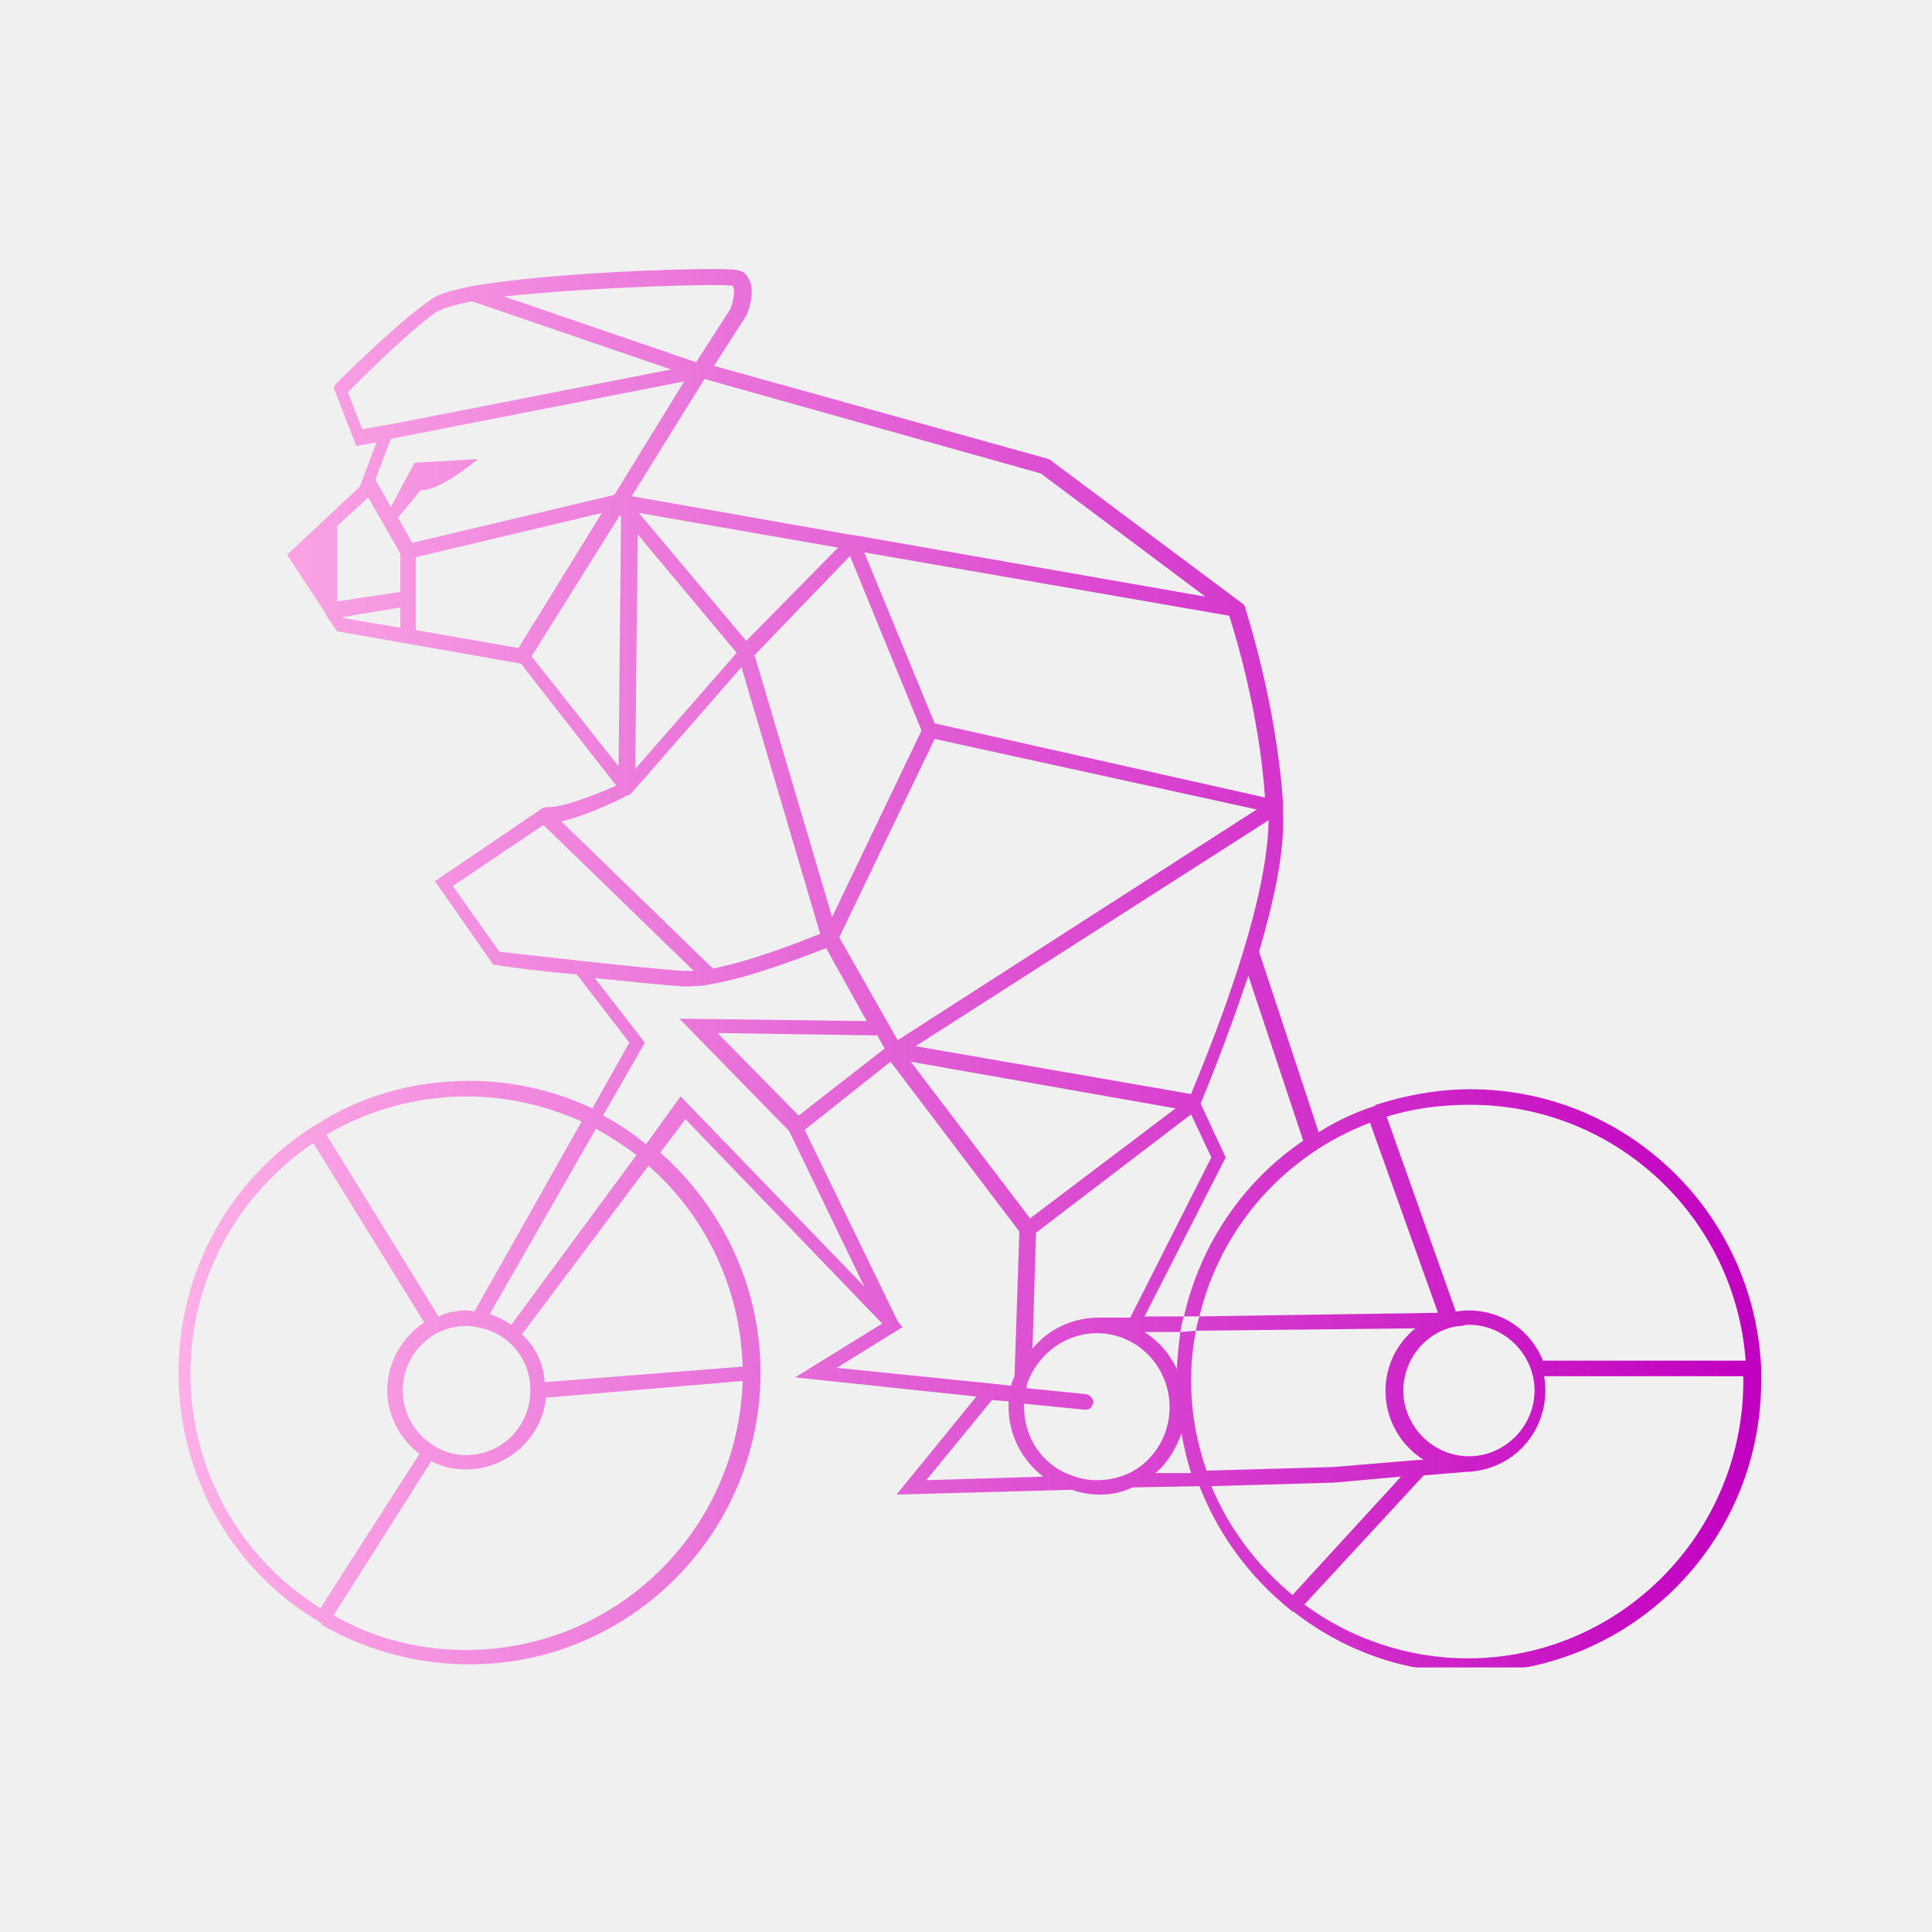
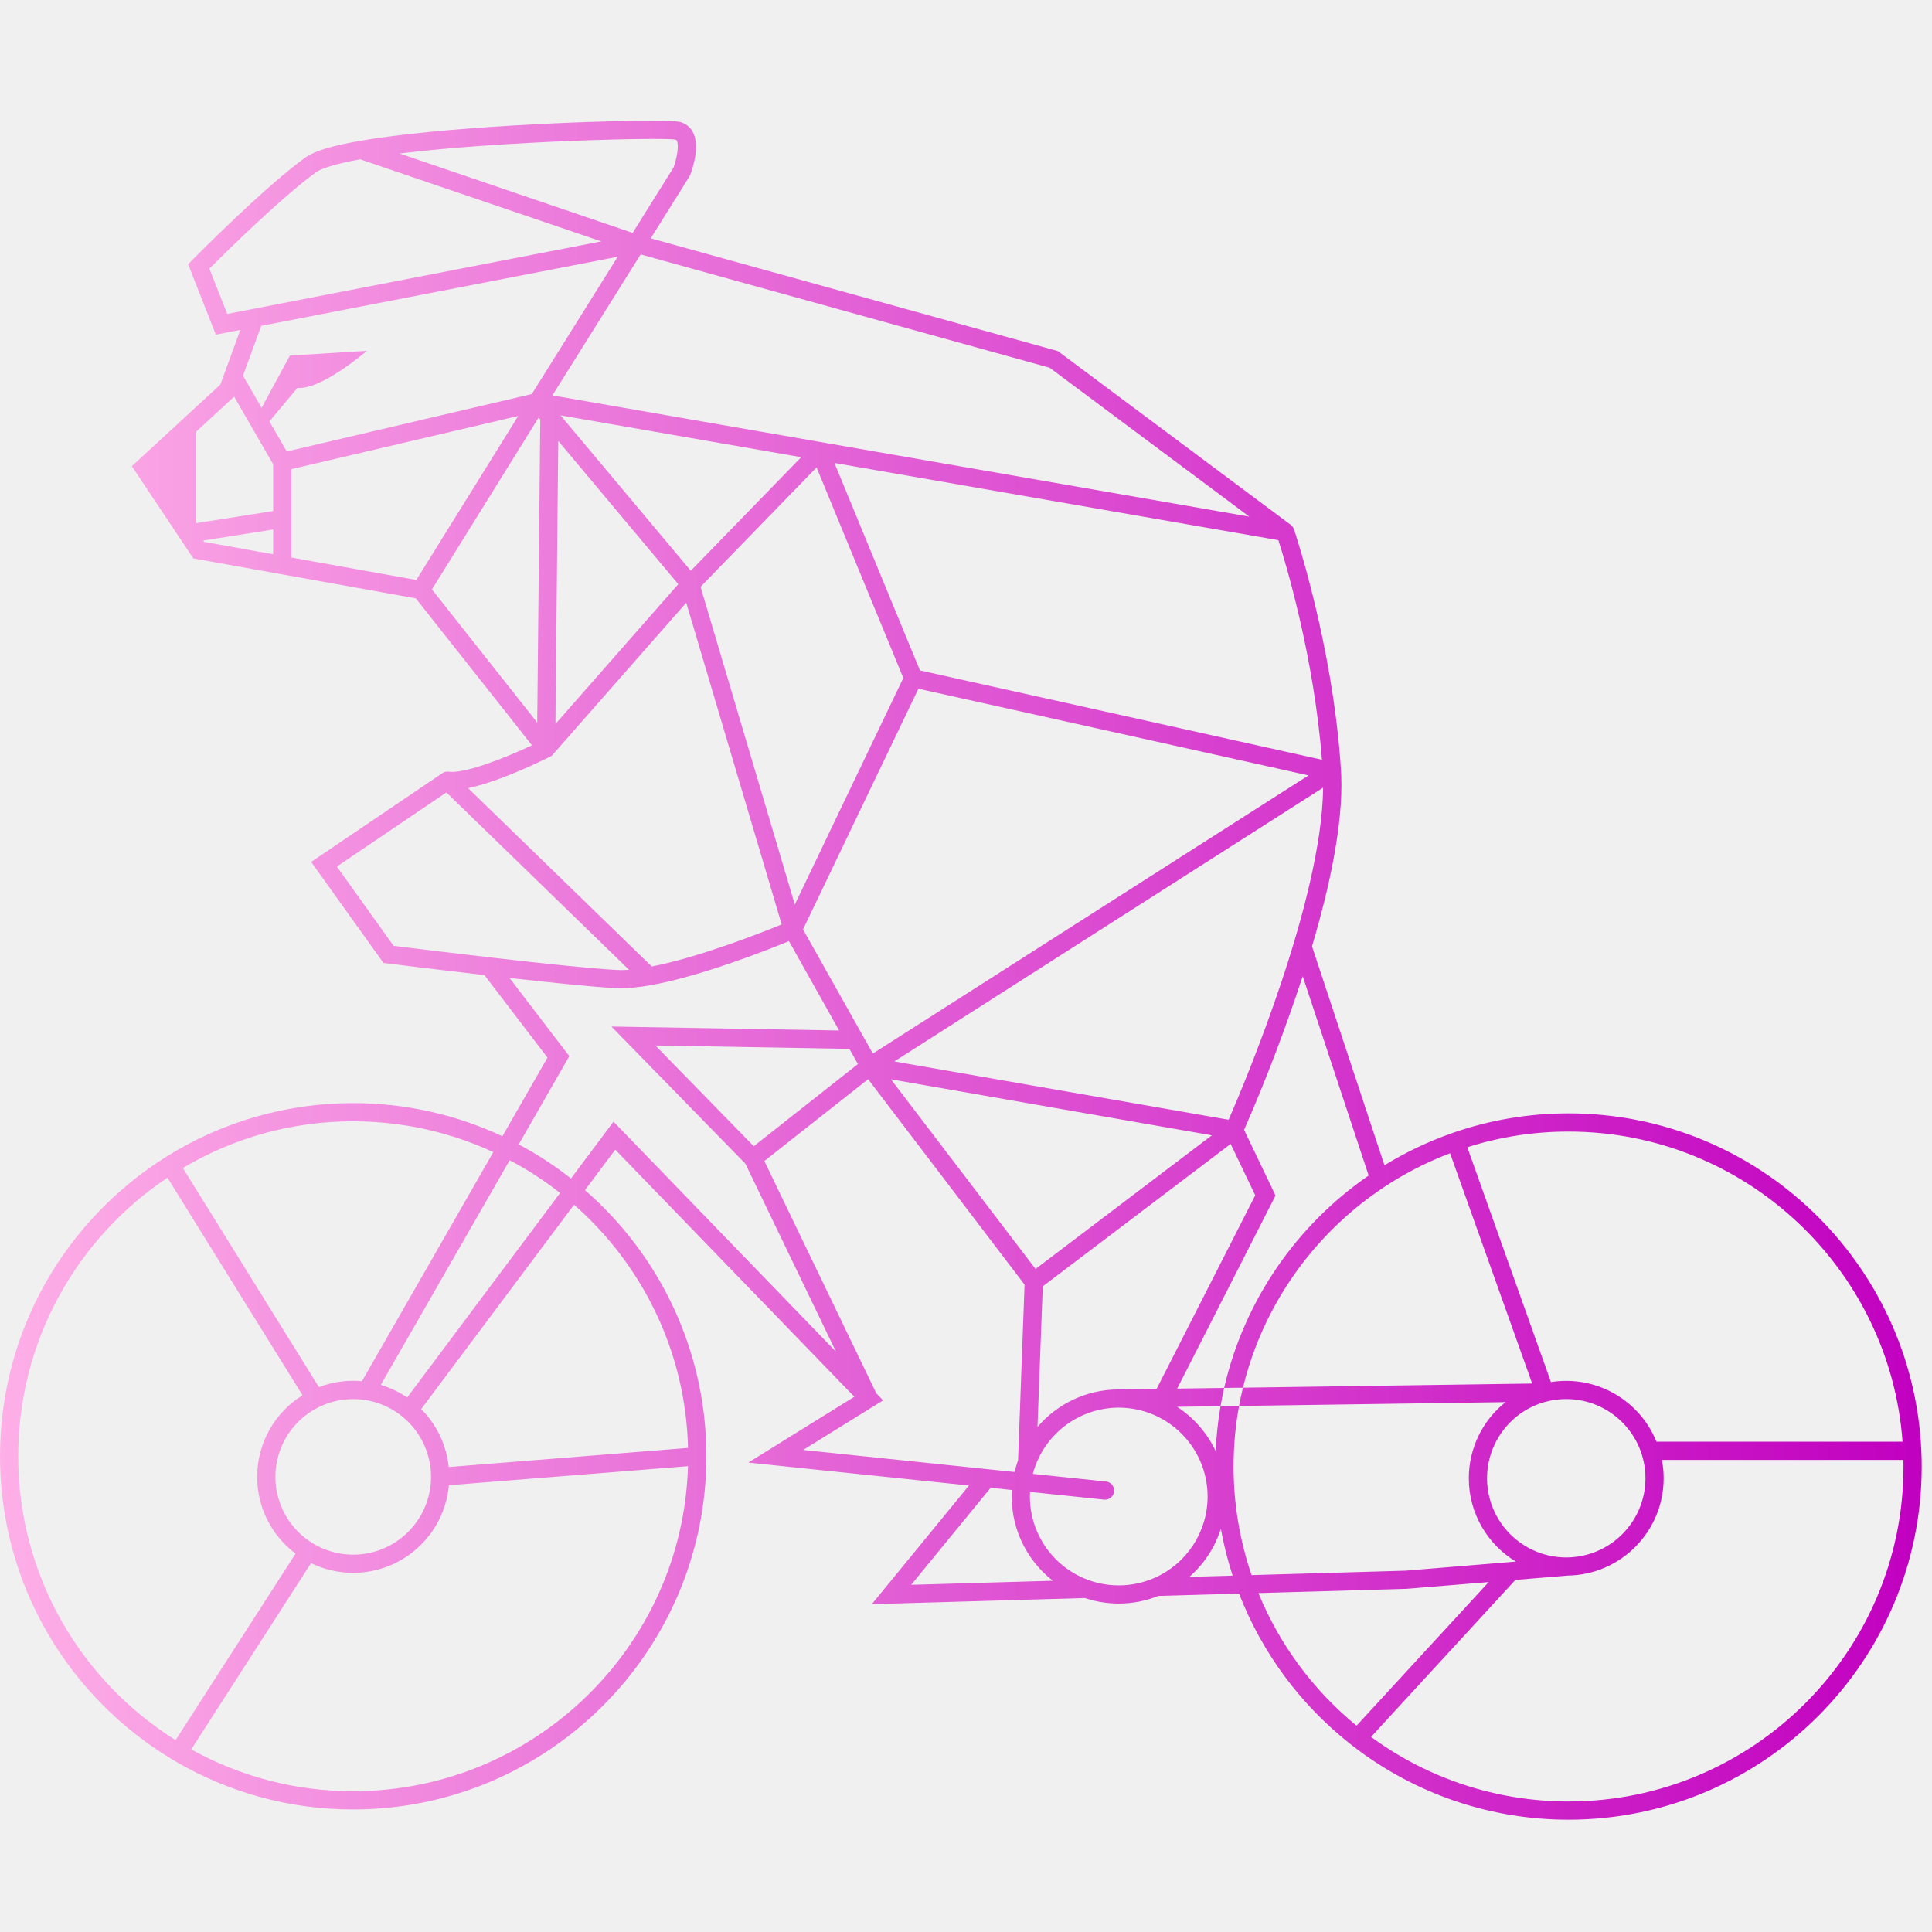
- <svg xmlns="http://www.w3.org/2000/svg" fill="none" viewBox="0 0 128 128">
-   <mask id="a" width="106" height="94" x="11" y="17" maskUnits="userSpaceOnUse" style="mask-type:luminance">
-     <path fill="#fff" d="M116.882 17H11v93.474h105.882z" />
-   </mask>
-   <g mask="url(#a)">
-     <path fill="url(#b)" fill-rule="evenodd" d="M116.682 90.622c-.474-10.298-8.929-18.457-19.28-18.457-2.134 0-4.267.396-6.243 1.03l-.079.079a16 16 0 0 0-3.713 1.743l-3.951-11.962c.948-3.248 1.738-6.654 1.58-9.347v-.634c-.474-6.654-2.45-12.595-2.528-12.912a.52.52 0 0 0-.237-.237l-12.722-9.506-22.203-6.179 2.133-3.327.079-.158c.079-.238.553-1.505.079-2.298q-.237-.475-.711-.554c-.948-.238-12.01.079-17.463 1.03-1.58.317-2.45.554-2.923.95-2.292 1.585-6.085 5.387-6.243 5.545l-.158.238 1.502 3.881 1.343-.237-1.106 2.93-4.82 4.516 2.607 3.96v.08l.711 1.03 12.169 2.139 6.321 8.08c-1.422.633-3.477 1.425-4.425 1.425h-.079a.9.9 0 0 0-.395.08l-7.111 4.832 3.872 5.545h.236c.238.079 2.608.396 5.295.633l3.476 4.516-2.45 4.357a19.1 19.1 0 0 0-8.138-1.823c-3.793 0-7.27 1.03-10.193 2.932q-.079 0-.158.079c-5.373 3.406-8.929 9.426-8.929 16.318 0 7.05 3.714 13.229 9.403 16.556q.08.079.08.158c2.923 1.664 6.241 2.614 9.797 2.614 10.588 0 19.28-8.634 19.28-19.328 0-5.783-2.608-11.01-6.637-14.576l1.66-2.218 13.037 13.546-5.769 3.565 12.011 1.267-5.294 6.496 11.615-.317q.87.317 1.897.317 1.106 0 2.133-.475l4.425-.08a19.73 19.73 0 0 0 6.084 8.239l.08.079h.078c3.24 2.535 7.27 4.04 11.695 4.04 10.667 0 19.28-8.635 19.28-19.329zm-19.28-17.427c9.64 0 17.541 7.446 18.252 16.952h-13.432a5.25 5.25 0 0 0-4.9-3.327q-.473 0-.868.079L91.87 73.987c1.738-.554 3.634-.792 5.53-.792m4.267 18.932c0 2.377-1.976 4.357-4.346 4.357s-4.346-1.98-4.346-4.357c0-1.98 1.343-3.723 3.24-4.198q.314-.08.632-.08.237-.079.474-.079c2.37 0 4.346 1.98 4.346 4.357M78.912 72.482l-18.253-3.169 23.389-14.971c-.08 6.178-4.346 16.16-5.136 18.14m-23.31-10.377 6.321-13.15 21.335 4.674-23.784 15.288zm3.003 7.367-5.69 4.436-5.373-5.466 10.589.158zM42.327 33.983l13.196 2.298-6.084 6.178zm6.48 9.269-6.717 7.683.158-15.526zm7.506-6.417 4.741 11.566-5.926 12.357-5.136-17.348zM68.64 81.671l10.272-7.842 1.343 2.851-5.373 10.615h-2.054c-1.818 0-3.398.792-4.425 2.06zm-.395-.95-7.902-10.378 17.542 3.09zM83.81 52.836l-21.888-4.912-4.662-11.327 24.18 4.198c.394 1.267 1.975 6.337 2.37 12.04M68.956 31.369l10.904 8.16-23.073-4.04-.553-.08-14.38-2.535 4.82-7.763zM48.49 18.933c.079 0 .079 0 .079.079.158.238 0 .95-.158 1.426l-2.292 3.564L33.4 19.645c5.768-.633 14.46-.87 15.092-.712m-24.495 9.505-.948-2.455c.869-.872 3.95-3.961 5.847-5.308.158-.079.71-.396 2.37-.713l13.196 4.516L25.418 28.2h-.079zm2.528 13.15-3.793-.634v-.079l3.793-.634zm0-2.376-4.188.633v-4.99l2.055-1.901 2.133 3.723zm-.158-4.912 1.502-1.822c1.264.08 3.792-2.06 3.792-2.06l-4.188.238-1.58 2.931-1.027-1.822 1.027-2.693L45.33 25.27l-4.583 7.446-.079.08-13.354 3.168zm1.185 7.447v-4.833l12.327-2.93-5.531 8.95zm7.665 1.742 5.847-9.347.08.08-.159 16.555zm6.084 9.348q.237-.159.395-.159l.08-.079.157-.158 7.19-8.239 5.216 17.665c-1.185.475-4.583 1.822-7.112 2.297l-10.035-9.743c1.423-.317 3.32-1.188 4.11-1.584m-8.217 10.218L30 58.7l6.005-4.04 9.956 9.664h-.632c-2.686-.159-10.746-1.11-12.247-1.268m6.4 11.724a23.5 23.5 0 0 1 2.686 1.743L33.873 87.77a6 6 0 0 0-1.423-.713zm-4.346 17.269v.08a4.255 4.255 0 0 1-4.267 4.277c-.79 0-1.501-.238-2.133-.634-1.265-.792-2.055-2.139-2.055-3.644 0-2.376 1.897-4.277 4.188-4.277q.395 0 .711.079a4.17 4.17 0 0 1 3.556 4.119M30.87 72.64c2.766 0 5.373.634 7.665 1.664l-7.112 12.595a1.8 1.8 0 0 0-.553-.08q-.948 0-1.817.397l-7.428-12.04c2.687-1.585 5.926-2.536 9.245-2.536M12.617 91.018c0-6.416 3.24-11.961 8.139-15.288l7.349 11.882c-1.423.95-2.45 2.614-2.45 4.515 0 1.664.87 3.248 2.133 4.199l-6.558 10.218a18.27 18.27 0 0 1-8.613-15.526m18.253 18.299c-3.16 0-6.163-.792-8.77-2.297l6.479-10.22c.71.397 1.5.555 2.291.555 2.766 0 5.057-2.138 5.294-4.752l13.038-1.11c-.316 9.902-8.376 17.824-18.332 17.824m18.332-18.774-13.117 1.03a4.64 4.64 0 0 0-1.501-3.169l8.376-11.17c3.713 3.249 6.084 8.002 6.242 13.309M45.093 72.64l-2.292 3.169a16.7 16.7 0 0 0-2.844-1.901l2.765-4.832-3.318-4.278c2.291.238 4.662.475 5.847.555.553 0 1.185 0 1.896-.159 2.766-.475 6.322-1.901 7.586-2.376l2.687 4.832-12.406-.159 7.27 7.447 4.977 10.298zm10.351 17.982 4.346-2.693-.316-.396-6.163-12.675L59 70.343l8.534 11.249-.317 9.585a3 3 0 0 0-.236.633l-1.423-.158zm5.926 7.446 4.346-5.307 1.106.08v.395c0 1.822.87 3.486 2.292 4.595zm13.275-.396a5.1 5.1 0 0 1-1.975.396q-.87 0-1.66-.317c-1.896-.633-3.16-2.455-3.16-4.515V93l4.03.396h.079q.355 0 .474-.476c0-.237-.158-.475-.475-.554l-3.95-.396q0-.238.079-.396c.71-1.901 2.528-3.248 4.583-3.248 2.686 0 4.82 2.218 4.82 4.911 0 1.98-1.186 3.723-2.845 4.436m1.896-.079c.79-.634 1.344-1.584 1.739-2.614q.237 1.347.632 2.614zm2.37-6.1q0-1.663.317-3.326l-1.027.079q-.159 1.188-.237 2.455c-.474-1.03-1.186-1.822-2.134-2.455h2.37q.08-.555.238-1.03H75.83l5.373-10.536-1.659-3.564a133 133 0 0 0 3.16-8.476L86.34 75.57c-3.95 2.694-6.795 6.813-7.901 11.645h1.027c1.422-5.941 5.69-10.694 11.3-12.833l4.503 12.595-15.803.238a6 6 0 0 0-.237.95l14.539-.158a5.3 5.3 0 0 0-1.975 4.12 5.4 5.4 0 0 0 2.528 4.594h-.316l-5.69.475-8.375.238c-.632-1.822-1.027-3.803-1.027-5.942m1.344 6.971 8.139-.237 4.425-.396-7.19 7.842c-2.292-1.901-4.189-4.357-5.374-7.209m16.989 11.407c-4.03 0-7.823-1.346-10.826-3.564l7.902-8.556 2.845-.237c2.923-.08 5.215-2.456 5.215-5.387q0-.475-.079-.95h13.195v.316c0 10.14-8.217 18.378-18.252 18.378" clip-rule="evenodd" />
-   </g>
+ <svg xmlns="http://www.w3.org/2000/svg" viewBox="0 0 128 128">
+   <path fill="url(#_beradrome-a)" d="M23.82 9.338q-.014.004-.024.003c-1.846.326-2.98.673-3.563 1.094-2.714 1.953-7.302 6.595-7.494 6.792l-.275.277 1.835 4.668 1.624-.314-1.323 3.62-5.866 5.408 3.184 4.773c.016.031.04.059.06.088l.832 1.25 14.737 2.645 7.697 9.735c-1.718.808-4.183 1.785-5.337 1.765a3 3 0 0 1-.185-.016.6.6 0 0 0-.39.08q-.035.021-.064.045l-8.653 5.854 4.79 6.692.261.031c.236.033 3.14.394 6.429.776l4.177 5.465-2.987 5.21a23.25 23.25 0 0 0-9.887-2.195 23.25 23.25 0 0 0-12.36 3.54q.001.001-.005.002l-.152.097C4.345 80.877 0 88.178 0 96.482c0 8.524 4.584 15.998 11.416 20.088l.18.109a23.23 23.23 0 0 0 11.802 3.201c12.902 0 23.397-10.492 23.401-23.394v-.004c0-7.028-3.116-13.345-8.042-17.632l2.006-2.682L56.602 92.54l-7.024 4.36 14.62 1.519-6.438 7.861 14.114-.406a7.1 7.1 0 0 0 2.247.365c.925 0 1.81-.177 2.622-.506h.007l5.34-.153a23.5 23.5 0 0 0 7.411 9.996c0 .004 0 .007.008.007.044.034.084.065.129.102q.005.007.012.007a23.27 23.27 0 0 0 14.27 4.866c12.903 0 23.397-10.495 23.397-23.398q0-.518-.024-1.029v-.013q0-.03-.003-.055c-.577-12.392-10.833-22.3-23.37-22.3-2.67 0-5.235.45-7.628 1.278h-.004l-.1.037a23.4 23.4 0 0 0-4.464 2.123l-4.8-14.504c1.161-3.916 2.055-8.053 1.938-11.279v-.003q-.006-.178-.017-.358c-.007-.149-.02-.302-.031-.45-.564-7.978-2.985-15.24-3.085-15.541-.005-.009-.008-.012-.008-.02a.63.63 0 0 0-.237-.298l-15.4-11.488-26.972-7.47 2.57-4.11.052-.1c.116-.31.683-1.894.16-2.847a1.32 1.32 0 0 0-.92-.668C44.754 8.023 44.084 8 43.1 8c-4.154 0-13.93.405-19.28 1.338m2.657.832c6.937-.849 17.46-1.074 18.259-.922.069.017.08.037.101.068.173.319-.008 1.216-.212 1.778l-2.711 4.335zm-12.605 7.628c1.045-1.046 4.81-4.758 7.068-6.386.23-.165.913-.494 2.924-.856l15.967 5.436-23.068 4.475a.4.4 0 0 0-.076.016l-1.633.314zM54.74 29.353l-.643-.112-17.499-3.045 5.846-9.34 27.1 7.508 13.225 9.863zM16.1 24.89l1.205-3.301 23.62-4.58-5.61 8.967-.08.132h-.004L19 29.912l-1.15-1.991 1.857-2.222c1.576.156 4.6-2.454 4.6-2.454l-5.102.314-1.874 3.463zM13 28.597l2.512-2.317 2.586 4.48v3.097L13 34.66zm24.136-1.078L53.08 30.29l-7.314 7.523zm-17.832 9.418v-5.855l15.03-3.522-6.751 10.864zm9.313 2.111 7.068-11.38.109.13-.201 20.075zm8.37-9.832 7.95 9.486-8.138 9.264zm23.962 15.2-5.666-13.743 29.413 5.114c.478 1.496 2.356 7.715 2.886 14.547zm-14.536-5.537 7.687-7.91 5.746 13.945v.005l-7.188 15.009zM13.526 35.9l-.06-.088 4.632-.732v1.64zm17.487 16.317c1.757-.366 4.013-1.395 4.994-1.874.218-.1.374-.18.446-.217l.101-.053.228-.26 8.683-9.88 6.324 21.314c-1.408.576-5.497 2.18-8.608 2.787zm22.19 9.36 7.644-15.947 25.847 5.742L57.828 69.8zm6.048 8.746L87.66 52.184c-.08 7.447-5.207 19.581-6.26 22.002zm-18.387-6.06c-3.224-.168-13.051-1.383-14.785-1.596l-3.76-5.255 7.255-4.91L41.672 64.25a8 8 0 0 1-.53.021q-.144 0-.278-.009m2.2 1.018c.016-.004.027-.008.044-.008 3.336-.595 7.7-2.316 9.163-2.92l3.321 5.92-15.085-.262 8.878 9.088v.003l6.002 12.453-14.74-15.243-2.818 3.767a23.4 23.4 0 0 0-3.463-2.26l3.354-5.846-3.964-5.18c2.777.311 5.565.6 7.044.677q.146.007.303.007c.579 0 1.248-.073 1.96-.196m41.443 13.928-2.08-4.35v-.004a113 113 0 0 0 3.881-10.182l4.37 13.21c-4.755 3.276-8.246 8.266-9.573 14.072l1.247-.015q-.15.596-.261 1.209l17.655-.253a6.44 6.44 0 0 0-2.433 5.042c0 2.34 1.25 4.392 3.115 5.522l-.296.023a1 1 0 0 0-.133.012l-6.875.567-10.202.294a22.2 22.2 0 0 1-1.193-7.194c0-1.371.124-2.71.362-4.013l-1.226.017c-.17.977-.279 1.97-.318 2.983a7.13 7.13 0 0 0-2.562-2.943l2.88-.04q.108-.611.24-1.21l-3.111.044zM43.42 69.265l12.855.225.564 1.005-6.9 5.445zm22.05 28.077-12.26-1.278 5.299-3.286-.45-.466-7.419-15.391 6.876-5.421L67.88 85.11l-.43 11.625q-.138.386-.228.788zm-6.44-25.834 21.258 3.71-11.681 8.855zm-46.916 5.875a22 22 0 0 1 11.283-3.093c3.312 0 6.462.732 9.287 2.04L23.98 91.51a6.3 6.3 0 0 0-2.851.39zm85.098-1.375a22 22 0 0 1 6.707-1.038c11.684 0 21.286 9.074 22.13 20.547h-16.303a6.46 6.46 0 0 0-6.993-3.952zm-28.126 9.218 12.448-9.436 1.629 3.402-6.534 12.826-2.51.036h-.008a7.08 7.08 0 0 0-5.375 2.486zm26.984-8.82 5.44 15.258-19.16.275c1.73-7.15 6.937-12.96 13.72-15.533M25.23 91.753l8.537-14.885a22 22 0 0 1 3.34 2.172l-10.13 13.546a6.4 6.4 0 0 0-1.746-.833M1.206 96.482c0-7.689 3.932-14.475 9.887-18.456l8.95 14.414a6.36 6.36 0 0 0-3.006 5.404c0 2.075 1 3.925 2.545 5.088l-7.95 12.356c-6.256-3.924-10.426-10.889-10.426-18.806m26.699-3.125 10.128-13.542c4.503 3.957 7.395 9.702 7.551 16.113L29.73 97.194a6.35 6.35 0 0 0-1.824-3.837m70.615 4.58a5.255 5.255 0 0 1 3.919-5.078h.01a5.2 5.2 0 0 1 1.318-.168 5.254 5.254 0 0 1 5.248 5.246 5.254 5.254 0 0 1-5.248 5.247 5.25 5.25 0 0 1-5.247-5.247m-77.789 4.319q-.002.001-.003-.004a5.16 5.16 0 0 1-2.485-4.407 5.162 5.162 0 0 1 5.987-5.086 5.164 5.164 0 0 1 4.326 5.046s-.004.003 0 .008v.08A5.164 5.164 0 0 1 23.398 103a5.16 5.16 0 0 1-2.667-.744m53.08-3.442a.605.605 0 0 0-.539-.66l-4.844-.506a5.9 5.9 0 0 1 5.693-4.388h.008a5.894 5.894 0 0 1 5.878 5.887 5.89 5.89 0 0 1-3.514 5.389h-.003a5.8 5.8 0 0 1-2.37.499 5.89 5.89 0 0 1-5.887-5.888q.003-.156.01-.304l4.905.51c.02 0 .04.004.064.004a.61.61 0 0 0 .6-.543m17.025 16.261 9.561-10.403h.005l3.413-.281h.032c.004 0 .004 0 .009-.005a6.454 6.454 0 0 0 6.365-6.449q0-.622-.118-1.214h16c.007.144.007.293.007.438 0 12.24-9.95 22.191-22.19 22.191a22.08 22.08 0 0 1-13.084-4.277M29.739 98.4l15.842-1.263c-.346 11.934-10.165 21.536-22.183 21.536a22.05 22.05 0 0 1-10.728-2.77l7.938-12.34a6.4 6.4 0 0 0 2.79.643 6.374 6.374 0 0 0 6.341-5.806m35.894.169 1.407.148a7.07 7.07 0 0 0 2.713 6.011l-9.383.27zm15.252 2.718q.29 1.593.78 3.104l-2.864.08a7.1 7.1 0 0 0 2.084-3.184m2.488 4.258 9.815-.282 5.44-.446-8.753 9.514a22.3 22.3 0 0 1-6.502-8.786" />
  <defs>
-     <linearGradient id="b" x1="12.064" x2="116.366" y1="74.051" y2="74.051" gradientUnits="userSpaceOnUse">
+     <linearGradient id="_beradrome-a" x1="0" x2="127.317" y1="64.279" y2="64.279" gradientUnits="userSpaceOnUse">
      <stop stop-color="#FEAFE7" />
      <stop offset="1" stop-color="#C100C0" />
    </linearGradient>
  </defs>
</svg>
